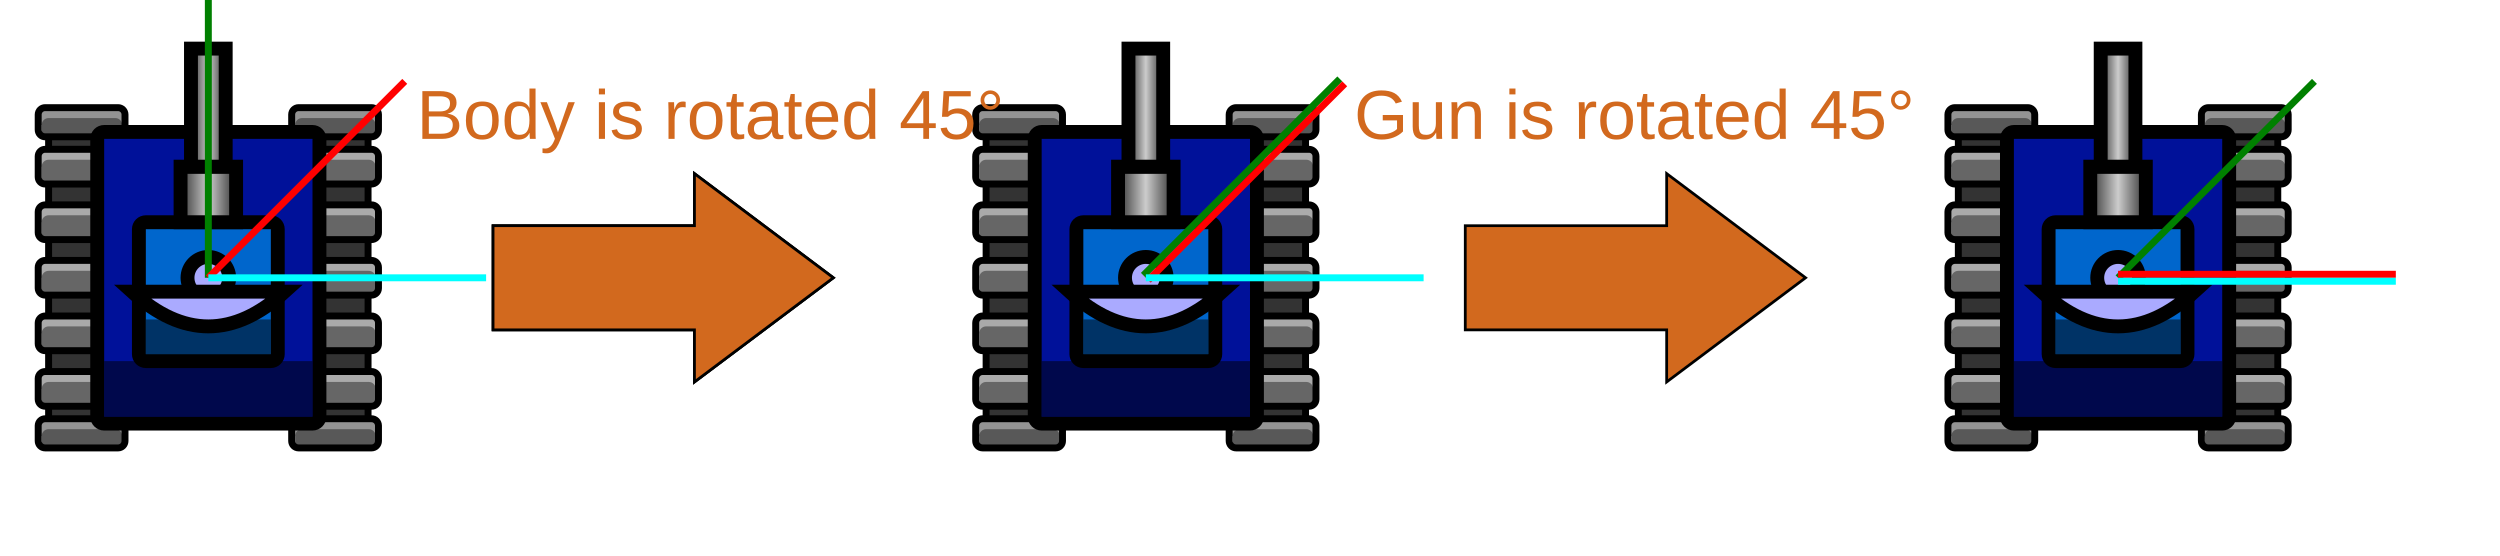
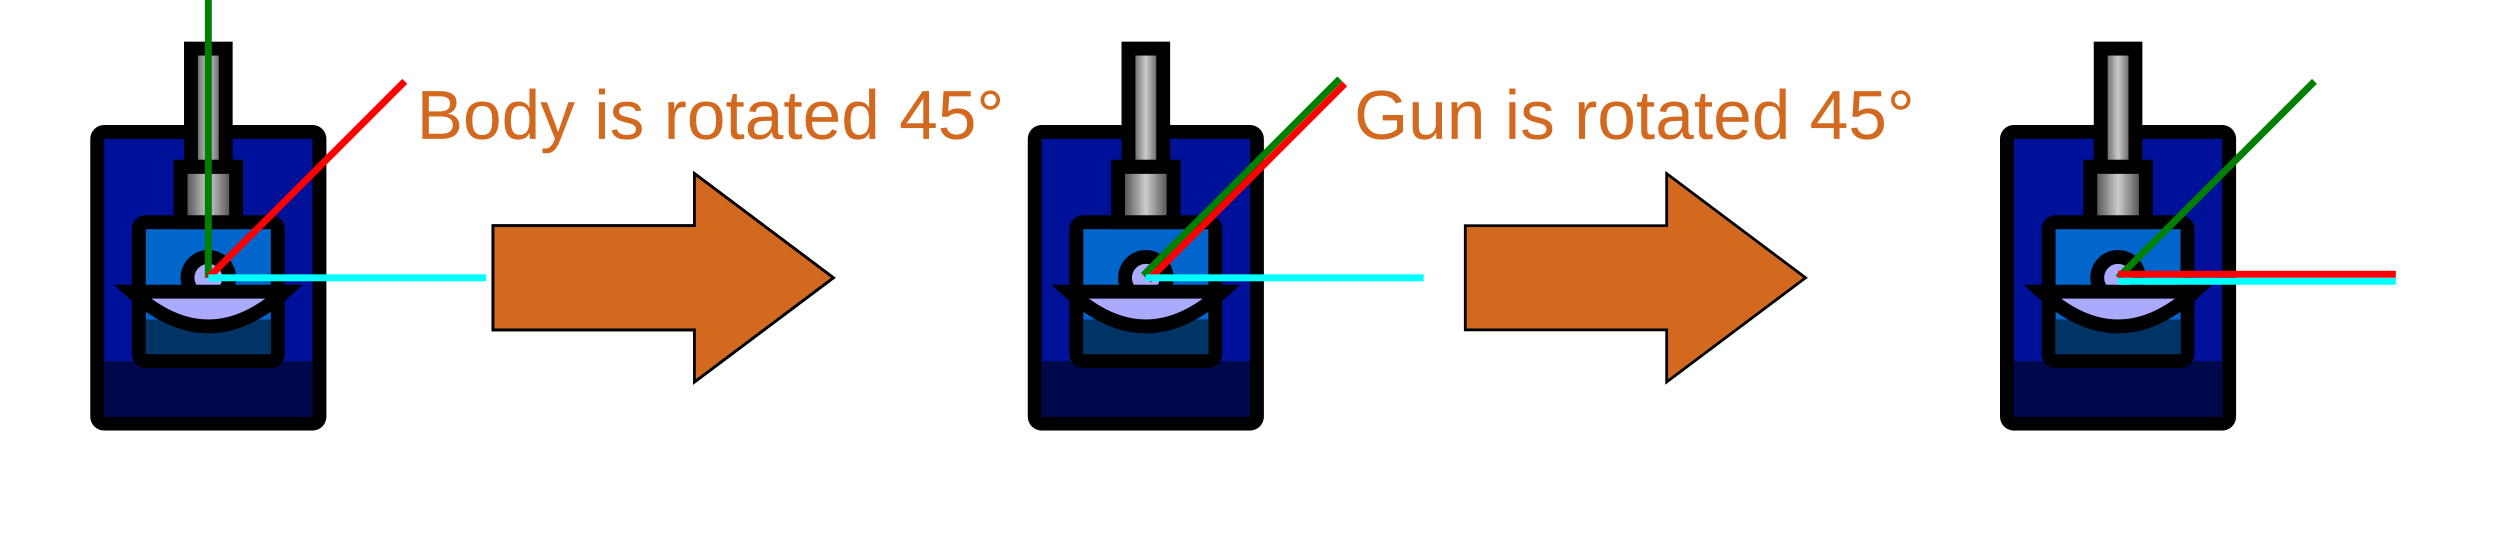
<svg xmlns="http://www.w3.org/2000/svg" version="1.1" width="450" height="100" viewBox="0 0 3600 800">
  <use href="#tank" transform="translate(-100,0)" style="--body-rotation:0deg; --turret-rotation:45deg; --radar-rotation:90deg;" />
  <line x1="300" y1="400" x2="300" y2="0" stroke="green" stroke-width="10" />
  <line x1="300" y1="400" x2="300" y2="0" stroke="red" stroke-width="10" transform="rotate(45, 300, 400)" />
  <line x1="300" y1="400" x2="300" y2="0" stroke="cyan" stroke-width="10" transform="rotate(90, 300, 400)" />
  <use href="#tank" transform="translate(1250,0)" style="--body-rotation:45deg; --turret-rotation:45deg; --radar-rotation:90deg;" />
  <line x1="1645" y1="400" x2="1645" y2="0" stroke="green" stroke-width="10" transform="rotate(45, 1650, 400)" />
  <line x1="1655" y1="400" x2="1655" y2="0" stroke="red" stroke-width="10" transform="rotate(45, 1650, 400)" />
  <line x1="1650" y1="400" x2="1650" y2="0" stroke="cyan" stroke-width="10" transform="rotate(90, 1650, 400)" />
  <use href="#tank" transform="translate(2650,0)" style="--body-rotation:45deg; --turret-rotation:90deg; --radar-rotation:90deg;" />
  <line x1="3050" y1="400" x2="3050" y2="0" stroke="green" stroke-width="10" transform="rotate(45, 3050, 400)" />
  <line x1="3045" y1="400" x2="3045" y2="0" stroke="red" stroke-width="10" transform="rotate(90, 3050, 400)" />
  <line x1="3055" y1="400" x2="3055" y2="0" stroke="cyan" stroke-width="10" transform="rotate(90, 3050, 400)" />
  <use href="#arrow" transform="translate(700, 240)" />
  <use href="#rotate-text-1" />
  <use href="#arrow" transform="translate(2100, 240)" />
  <use href="#arrow" transform="translate(700, 240)" />
  <use href="#rotate-text-2" />
  <defs>
    <style>
            .tank-body, .tank-turret, .tank-radar {
            transform-origin: 400px 400px;
            }
            .tank-body {
            transform: rotate(var(--body-rotation, 10deg));
            }
            .tank-turret {
            transform: rotate(var(--turret-rotation, 80deg));
            }
            .tank-radar {
            transform: rotate(var(--radar-rotation, 127deg));
+             }
+             svg {
+             --tank-body-color: #019;
+             --tank-turret-color: #06c;
+             --tank-radar-color: #aaf;
+             --left-belt-track-1: inline;
+             --left-belt-track-2: none;
+             --left-belt-track-3: none;
+             --right-belt-track-1: none;
+             --right-belt-track-2: inline;
+             --right-belt-track-3: none;
+             }
+             .tank-body-fill {
+             fill: var(--tank-body-color, #019);
+             }
+             .tank-turret-fill {
+             fill: var(--tank-turret-color, #06c);
+             }
+             .tank-radar-fill {
+             fill: var(--tank-radar-color, #aaf);
+             }
+             .left-belt, .right-belt {
+             display: none;
+             }
+             .left-belt.track1 {
+             display: var(--left-belt-track-1, none);
+             }
+             .left-belt.track2 {
+             display: var(--left-belt-track-2, none);
+             }
+             .left-belt.track3 {
+             display: var(--left-belt-track-3, none);
+             }
+             .right-belt.track1 {
+             display: var(--right-belt-track-1, none);
+             }
+             .right-belt.track2 {
+             display: var(--right-belt-track-2, none);
+             }
+             .right-belt.track3 {
+             display: var(--right-belt-track-3, none);
            }
        </style>
    <linearGradient id="cannon-grad" x1="0%" y1="0%" x2="100%" y2="0%">
      <stop offset="0%" stop-color="#333" />
      <stop offset="50%" stop-color="#CCC" />
      <stop offset="100%" stop-color="#333" />
    </linearGradient>
    <symbol id="link0">
      <rect x="5" y="55" width="125" height="25" fill="#aaaaaa" />
      <rect x="10" y="70" width="116" height="35" fill="#666666" rx="10" ry="10" />
      <rect x="5" y="55" width="125" height="50" fill="none" stroke="black" stroke-width="10" rx="10" ry="10" />
    </symbol>
    <symbol id="link30">
      <rect x="5" y="55" width="125" height="25" fill="#939393" />
      <rect x="10" y="70" width="116" height="30" fill="#585858" rx="10" ry="10" />
      <rect x="5" y="55" width="125" height="42" fill="none" stroke="black" stroke-width="10" rx="10" ry="10" />
    </symbol>
    <symbol id="link60">
      <rect x="5" y="55" width="125" height="20" fill="#555555" />
      <rect x="5" y="55" width="125" height="20" fill="none" stroke="black" stroke-width="10" rx="10" ry="10" />
    </symbol>
    <symbol id="main-track">
      <rect x="20" y="75" width="95" height="450" fill="#333333" stroke="black" stroke-width="10" />
    </symbol>
    <symbol id="track1">
      <use href="#main-track" />
      <use href="#link30" />
      <use href="#link0" y="60" />
      <use href="#link0" y="140" />
      <use href="#link0" y="220" />
      <use href="#link0" y="300" />
      <use href="#link0" y="380" />
      <use href="#link30" y="448" />
    </symbol>
    <symbol id="track2">
      <use href="#main-track" />
      <use href="#link60" />
      <use href="#link0" y="33" />
      <use href="#link0" y="113" />
      <use href="#link0" y="193" />
      <use href="#link0" y="273" />
      <use href="#link0" y="353" />
      <use href="#link0" y="433" />
    </symbol>
    <symbol id="track3">
      <use href="#main-track" />
      <use href="#link0" y="7" />
      <use href="#link0" y="87" />
      <use href="#link0" y="167" />
      <use href="#link0" y="247" />
      <use href="#link0" y="327" />
      <use href="#link0" y="407" />
      <use href="#link60" y="470" />
    </symbol>
    <symbol id="body">
-       <use href="#track1" x="150" y="100" />
-       <use href="#track1" x="515" y="100" />
-       <rect x="240" y="190" width="320" height="420" fill="#019" stroke="black" stroke-width="20" rx="10" ry="10" />
-       <rect x="250" y="520" width="300" height="80" fill="black" opacity="0.5" />
+       <use href="#track1" x="150" y="100" class="left-belt track1" />
+       <use href="#track2" x="150" y="100" class="left-belt track2" />
+       <use href="#track3" x="150" y="100" class="left-belt track3" />
+       <use href="#track1" x="515" y="100" class="right-belt track1" />
+       <use href="#track2" x="515" y="100" class="right-belt track2" />
+       <use href="#track3" x="515" y="100" class="right-belt track3" />
+       <rect class="tank-body-fill" x="240" y="190" width="320" height="420" stroke="black" stroke-width="20" rx="10" ry="10" />
+       <rect x="250" y="520" width="300" height="80" opacity="0.5" />
    </symbol>
    <symbol id="turret">
-       <rect x="300" y="320" width="200" height="200" fill="#06C" stroke="black" stroke-width="20" rx="10" ry="10" />
+       <rect class="tank-turret-fill" x="300" y="320" width="200" height="200" stroke="black" stroke-width="20" rx="10" ry="10" />
      <rect x="310" y="460" width="180" height="50" fill="black" opacity="0.5" />
      <rect x="360" y="240" width="80" height="80" fill="url(#cannon-grad)" stroke="black" stroke-width="20" />
      <rect x="375" y="70" width="50" height="170" fill="url(#cannon-grad)" stroke="black" stroke-width="20" />
    </symbol>
    <symbol id="radar">
-       <circle cx="400" cy="400" r="30" fill="#AAF" stroke="black" stroke-width="20" />
-       <path d="M 290 420 q 110 100 220 0 z" fill="#AAF" stroke="black" stroke-width="20" />
+       <circle class="tank-radar-fill" cx="400" cy="400" r="30" stroke="black" stroke-width="20" />
+       <path class="tank-radar-fill" d="M 290 420 q 110 100 220 0 z" stroke="black" stroke-width="20" />
    </symbol>
    <symbol id="tank">
      <use class="tank-body" href="#body" />
      <use class="tank-turret" href="#turret" />
      <use class="tank-radar" href="#radar" />
    </symbol>
    <symbol id="arrow">
      <polygon points="10,85 300,85 300,10 500,160 300,310 300,235 10,235" fill="chocolate" stroke="black" stroke-width="4" />
    </symbol>
    <symbol id="rotate-text-1">
      <text x="600" y="200" font-family="Arial" font-size="100" fill="chocolate">Body is rotated 45°</text>
    </symbol>
    <symbol id="rotate-text-2">
      <text x="1950" y="200" font-family="Arial" font-size="100" fill="chocolate">Gun is rotated 45°</text>
    </symbol>
  </defs>
</svg>
